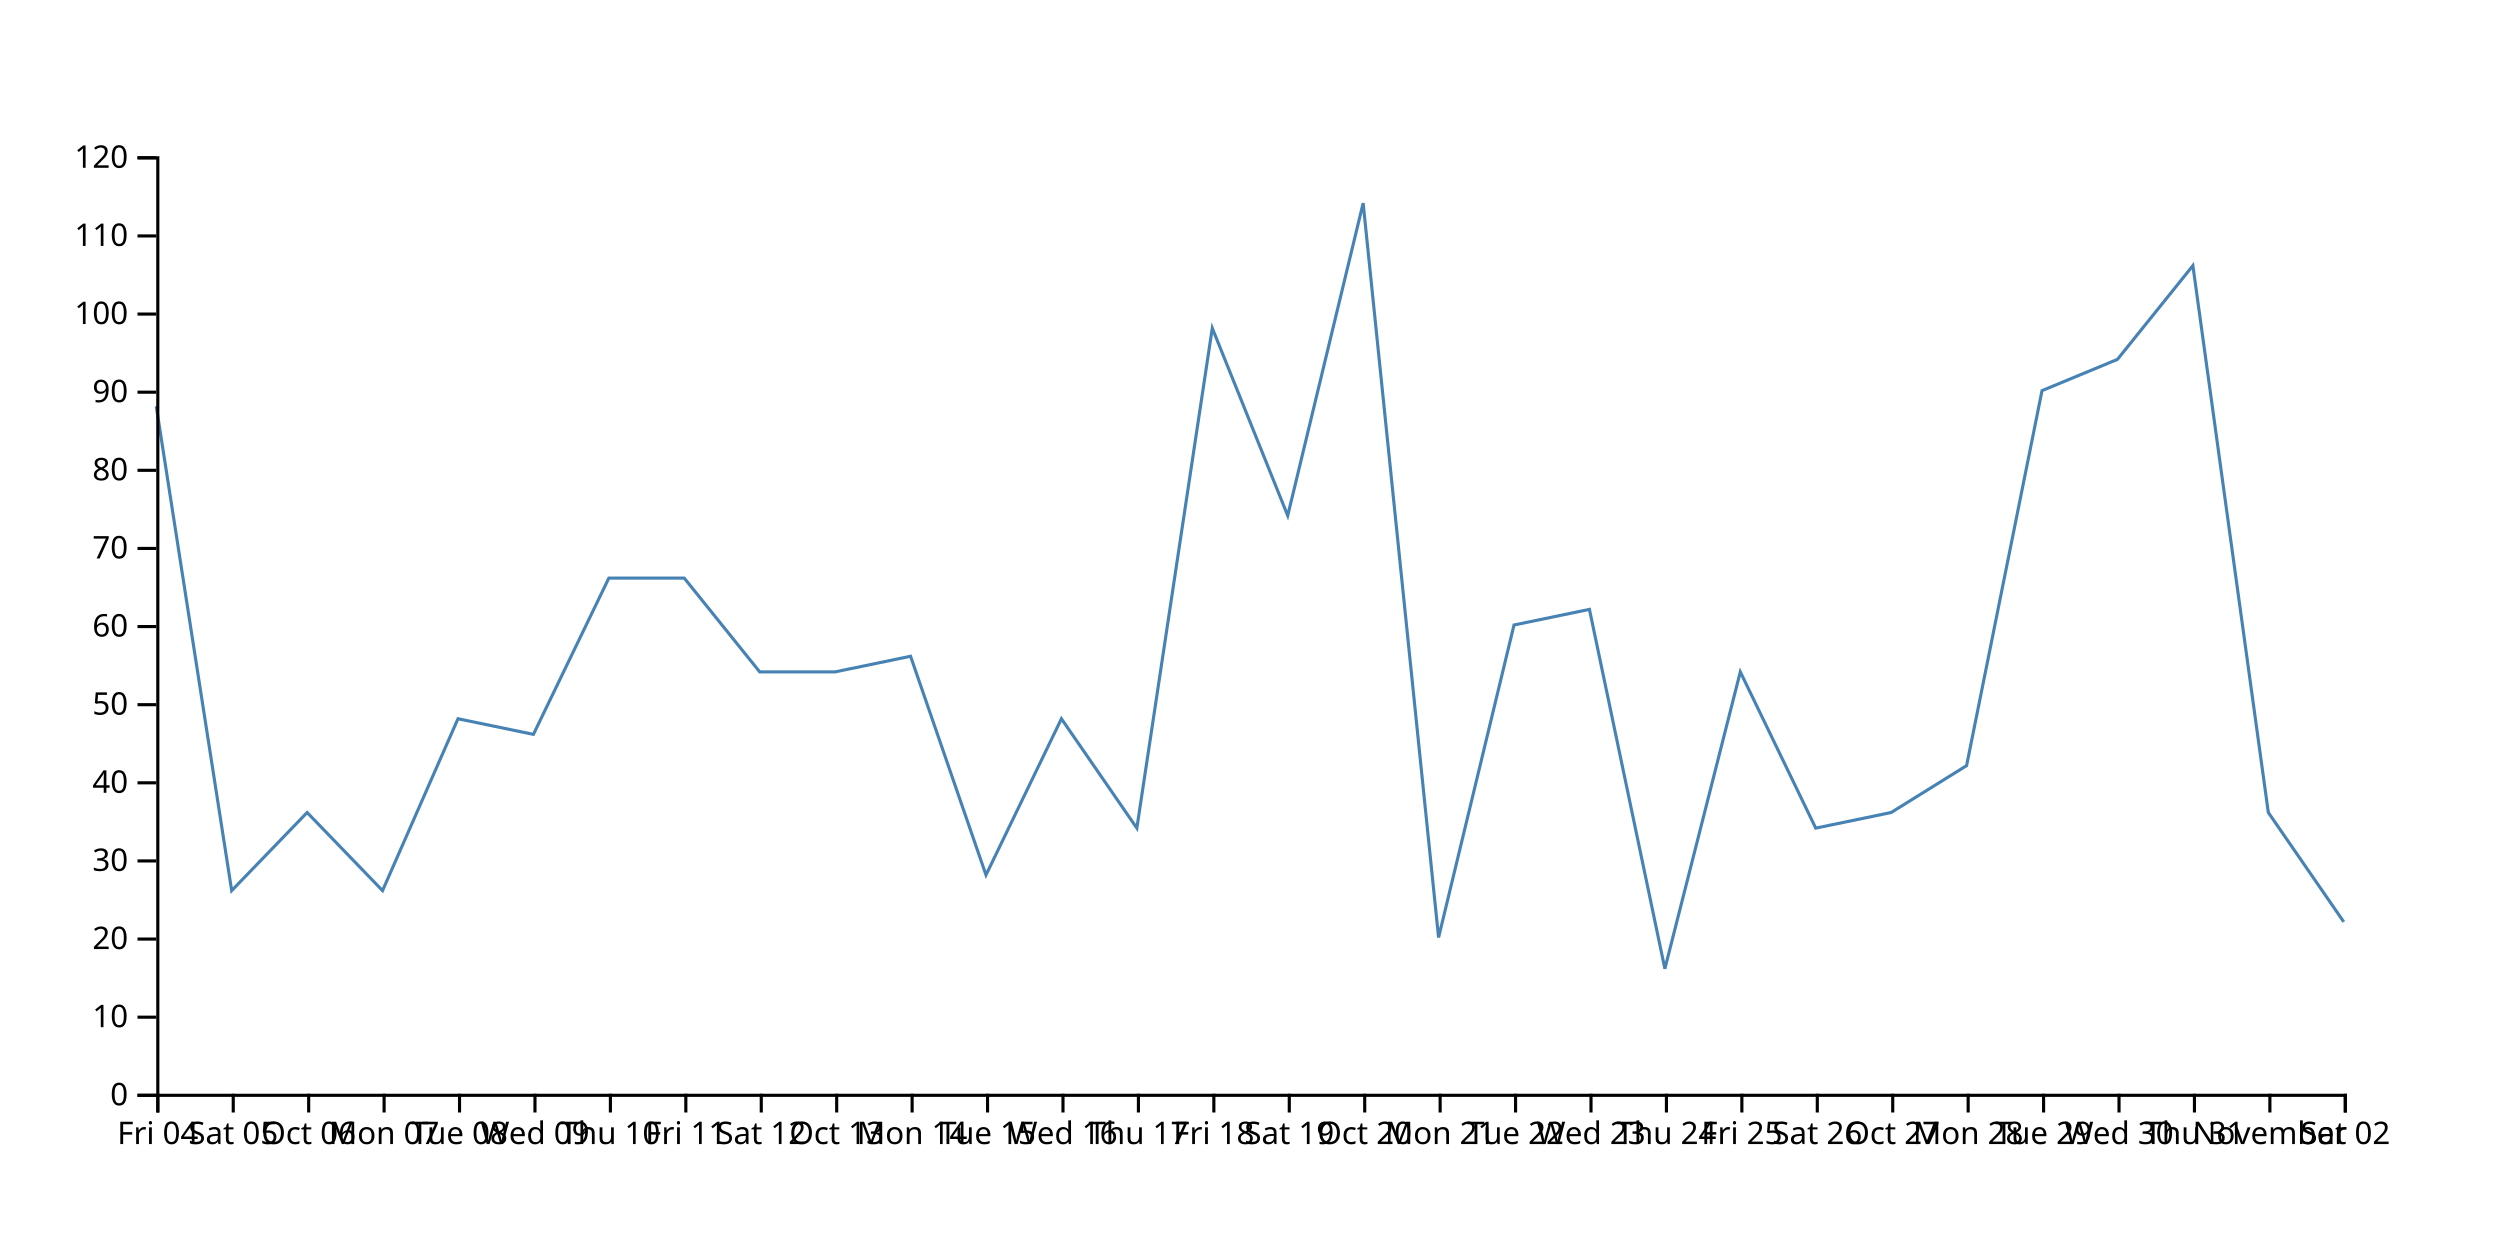
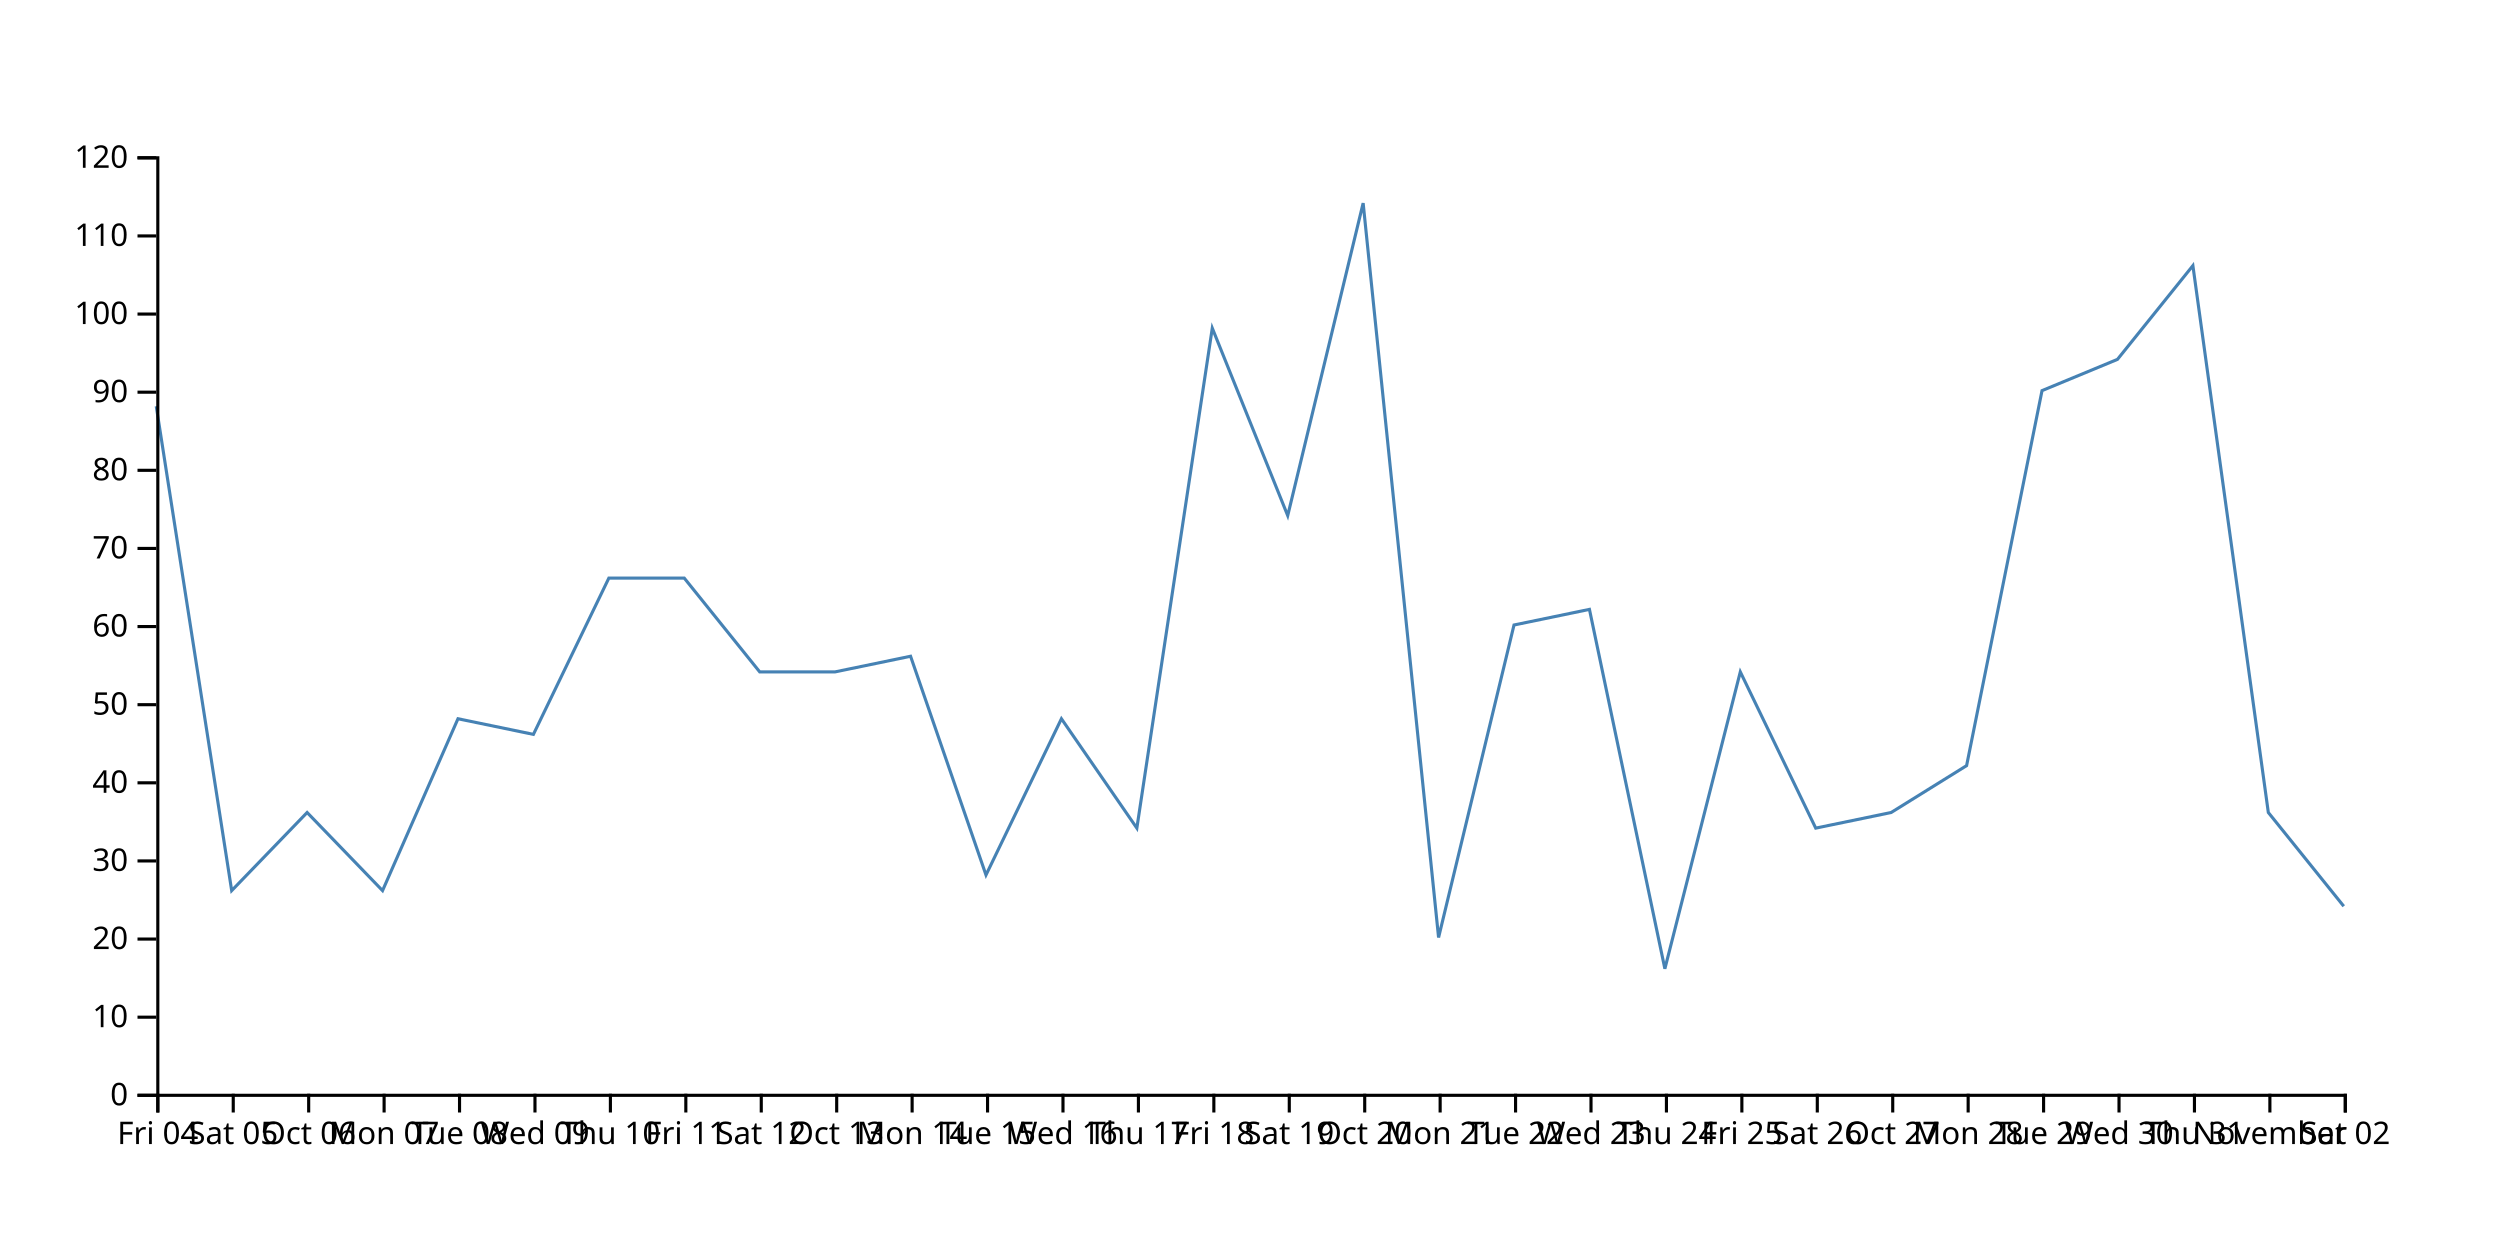
<svg xmlns="http://www.w3.org/2000/svg" width="800" height="400">
-   <path d="M750,295L725.862,260L701.724,85L677.586,115L653.448,125L629.31,245L605.172,260L581.034,265L556.897,215L532.759,310L508.621,195L484.483,200L460.345,300L436.207,65L412.069,165L387.931,105L363.793,265L339.655,230L315.517,280L291.379,210L267.241,215L243.103,215L218.966,185L194.828,185L170.69,235L146.552,230L122.414,285L98.276,260L74.138,285L50,130" fill="none" stroke="steelblue" />
+   <path d="M750,290L725.862,260L701.724,85L677.586,115L653.448,125L629.31,245L605.172,260L581.034,265L556.897,215L532.759,310L508.621,195L484.483,200L460.345,300L436.207,65L412.069,165L387.931,105L363.793,265L339.655,230L315.517,280L291.379,210L267.241,215L243.103,215L218.966,185L194.828,185L170.69,235L146.552,230L122.414,285L98.276,260L74.138,285L50,130" fill="none" stroke="steelblue" />
  <g transform="translate(0,350)" fill="none" font-size="10" font-family="sans-serif" text-anchor="middle">
    <path class="domain" stroke="currentColor" d="M50.5,6V0.5H750.5V6" />
    <g class="tick" opacity="1" transform="translate(50.5,0)">
      <line stroke="currentColor" y2="6" />
      <text fill="currentColor" y="9" dy="0.71em">Fri 04</text>
    </g>
    <g class="tick" opacity="1" transform="translate(74.63793,0)">
      <line stroke="currentColor" y2="6" />
      <text fill="currentColor" y="9" dy="0.71em">Sat 05</text>
    </g>
    <g class="tick" opacity="1" transform="translate(98.77586,0)">
      <line stroke="currentColor" y2="6" />
      <text fill="currentColor" y="9" dy="0.71em">Oct 06</text>
    </g>
    <g class="tick" opacity="1" transform="translate(122.9138,0)">
      <line stroke="currentColor" y2="6" />
      <text fill="currentColor" y="9" dy="0.71em">Mon 07</text>
    </g>
    <g class="tick" opacity="1" transform="translate(147.0517,0)">
      <line stroke="currentColor" y2="6" />
      <text fill="currentColor" y="9" dy="0.71em">Tue 08</text>
    </g>
    <g class="tick" opacity="1" transform="translate(171.1897,0)">
      <line stroke="currentColor" y2="6" />
      <text fill="currentColor" y="9" dy="0.71em">Wed 09</text>
    </g>
    <g class="tick" opacity="1" transform="translate(195.3276,0)">
      <line stroke="currentColor" y2="6" />
      <text fill="currentColor" y="9" dy="0.71em">Thu 10</text>
    </g>
    <g class="tick" opacity="1" transform="translate(219.4655,0)">
      <line stroke="currentColor" y2="6" />
      <text fill="currentColor" y="9" dy="0.71em">Fri 11</text>
    </g>
    <g class="tick" opacity="1" transform="translate(243.6034,0)">
      <line stroke="currentColor" y2="6" />
      <text fill="currentColor" y="9" dy="0.71em">Sat 12</text>
    </g>
    <g class="tick" opacity="1" transform="translate(267.7414,0)">
      <line stroke="currentColor" y2="6" />
      <text fill="currentColor" y="9" dy="0.71em">Oct 13</text>
    </g>
    <g class="tick" opacity="1" transform="translate(291.8793,0)">
      <line stroke="currentColor" y2="6" />
      <text fill="currentColor" y="9" dy="0.71em">Mon 14</text>
    </g>
    <g class="tick" opacity="1" transform="translate(316.0172,0)">
      <line stroke="currentColor" y2="6" />
      <text fill="currentColor" y="9" dy="0.71em">Tue 15</text>
    </g>
    <g class="tick" opacity="1" transform="translate(340.1552,0)">
      <line stroke="currentColor" y2="6" />
      <text fill="currentColor" y="9" dy="0.71em">Wed 16</text>
    </g>
    <g class="tick" opacity="1" transform="translate(364.2931,0)">
      <line stroke="currentColor" y2="6" />
      <text fill="currentColor" y="9" dy="0.71em">Thu 17</text>
    </g>
    <g class="tick" opacity="1" transform="translate(388.431,0)">
      <line stroke="currentColor" y2="6" />
      <text fill="currentColor" y="9" dy="0.71em">Fri 18</text>
    </g>
    <g class="tick" opacity="1" transform="translate(412.569,0)">
      <line stroke="currentColor" y2="6" />
      <text fill="currentColor" y="9" dy="0.71em">Sat 19</text>
    </g>
    <g class="tick" opacity="1" transform="translate(436.7069,0)">
      <line stroke="currentColor" y2="6" />
      <text fill="currentColor" y="9" dy="0.71em">Oct 20</text>
    </g>
    <g class="tick" opacity="1" transform="translate(460.8448,0)">
      <line stroke="currentColor" y2="6" />
      <text fill="currentColor" y="9" dy="0.71em">Mon 21</text>
    </g>
    <g class="tick" opacity="1" transform="translate(484.9828,0)">
      <line stroke="currentColor" y2="6" />
      <text fill="currentColor" y="9" dy="0.71em">Tue 22</text>
    </g>
    <g class="tick" opacity="1" transform="translate(509.1207,0)">
      <line stroke="currentColor" y2="6" />
      <text fill="currentColor" y="9" dy="0.71em">Wed 23</text>
    </g>
    <g class="tick" opacity="1" transform="translate(533.2586,0)">
      <line stroke="currentColor" y2="6" />
      <text fill="currentColor" y="9" dy="0.71em">Thu 24</text>
    </g>
    <g class="tick" opacity="1" transform="translate(557.3966,0)">
      <line stroke="currentColor" y2="6" />
      <text fill="currentColor" y="9" dy="0.71em">Fri 25</text>
    </g>
    <g class="tick" opacity="1" transform="translate(581.5345,0)">
      <line stroke="currentColor" y2="6" />
      <text fill="currentColor" y="9" dy="0.71em">Sat 26</text>
    </g>
    <g class="tick" opacity="1" transform="translate(605.6724,0)">
      <line stroke="currentColor" y2="6" />
      <text fill="currentColor" y="9" dy="0.71em">Oct 27</text>
    </g>
    <g class="tick" opacity="1" transform="translate(629.8103,0)">
      <line stroke="currentColor" y2="6" />
      <text fill="currentColor" y="9" dy="0.71em">Mon 28</text>
    </g>
    <g class="tick" opacity="1" transform="translate(653.9483,0)">
      <line stroke="currentColor" y2="6" />
      <text fill="currentColor" y="9" dy="0.71em">Tue 29</text>
    </g>
    <g class="tick" opacity="1" transform="translate(678.0862,0)">
      <line stroke="currentColor" y2="6" />
      <text fill="currentColor" y="9" dy="0.71em">Wed 30</text>
    </g>
    <g class="tick" opacity="1" transform="translate(702.2241,0)">
      <line stroke="currentColor" y2="6" />
      <text fill="currentColor" y="9" dy="0.71em">Thu 31</text>
    </g>
    <g class="tick" opacity="1" transform="translate(726.3621,0)">
      <line stroke="currentColor" y2="6" />
      <text fill="currentColor" y="9" dy="0.71em">November</text>
    </g>
    <g class="tick" opacity="1" transform="translate(750.5,0)">
      <line stroke="currentColor" y2="6" />
      <text fill="currentColor" y="9" dy="0.71em">Sat 02</text>
    </g>
  </g>
  <g transform="translate(50,0)" fill="none" font-size="10" font-family="sans-serif" text-anchor="end">
    <path class="domain" stroke="currentColor" d="M-6,350.5H0.5V50.5H-6" />
    <g class="tick" opacity="1" transform="translate(0,350.5)">
      <line stroke="currentColor" x2="-6" />
      <text fill="currentColor" x="-9" dy="0.32em">0</text>
    </g>
    <g class="tick" opacity="1" transform="translate(0,325.5)">
      <line stroke="currentColor" x2="-6" />
      <text fill="currentColor" x="-9" dy="0.32em">10</text>
    </g>
    <g class="tick" opacity="1" transform="translate(0,300.5)">
      <line stroke="currentColor" x2="-6" />
      <text fill="currentColor" x="-9" dy="0.32em">20</text>
    </g>
    <g class="tick" opacity="1" transform="translate(0,275.5)">
      <line stroke="currentColor" x2="-6" />
      <text fill="currentColor" x="-9" dy="0.32em">30</text>
    </g>
    <g class="tick" opacity="1" transform="translate(0,250.5)">
      <line stroke="currentColor" x2="-6" />
      <text fill="currentColor" x="-9" dy="0.32em">40</text>
    </g>
    <g class="tick" opacity="1" transform="translate(0,225.5)">
      <line stroke="currentColor" x2="-6" />
      <text fill="currentColor" x="-9" dy="0.32em">50</text>
    </g>
    <g class="tick" opacity="1" transform="translate(0,200.5)">
      <line stroke="currentColor" x2="-6" />
      <text fill="currentColor" x="-9" dy="0.32em">60</text>
    </g>
    <g class="tick" opacity="1" transform="translate(0,175.5)">
      <line stroke="currentColor" x2="-6" />
      <text fill="currentColor" x="-9" dy="0.32em">70</text>
    </g>
    <g class="tick" opacity="1" transform="translate(0,150.5)">
      <line stroke="currentColor" x2="-6" />
      <text fill="currentColor" x="-9" dy="0.32em">80</text>
    </g>
    <g class="tick" opacity="1" transform="translate(0,125.5)">
      <line stroke="currentColor" x2="-6" />
      <text fill="currentColor" x="-9" dy="0.32em">90</text>
    </g>
    <g class="tick" opacity="1" transform="translate(0,100.5)">
      <line stroke="currentColor" x2="-6" />
      <text fill="currentColor" x="-9" dy="0.32em">100</text>
    </g>
    <g class="tick" opacity="1" transform="translate(0,75.5)">
      <line stroke="currentColor" x2="-6" />
      <text fill="currentColor" x="-9" dy="0.32em">110</text>
    </g>
    <g class="tick" opacity="1" transform="translate(0,50.5)">
      <line stroke="currentColor" x2="-6" />
      <text fill="currentColor" x="-9" dy="0.32em">120</text>
    </g>
  </g>
</svg>
